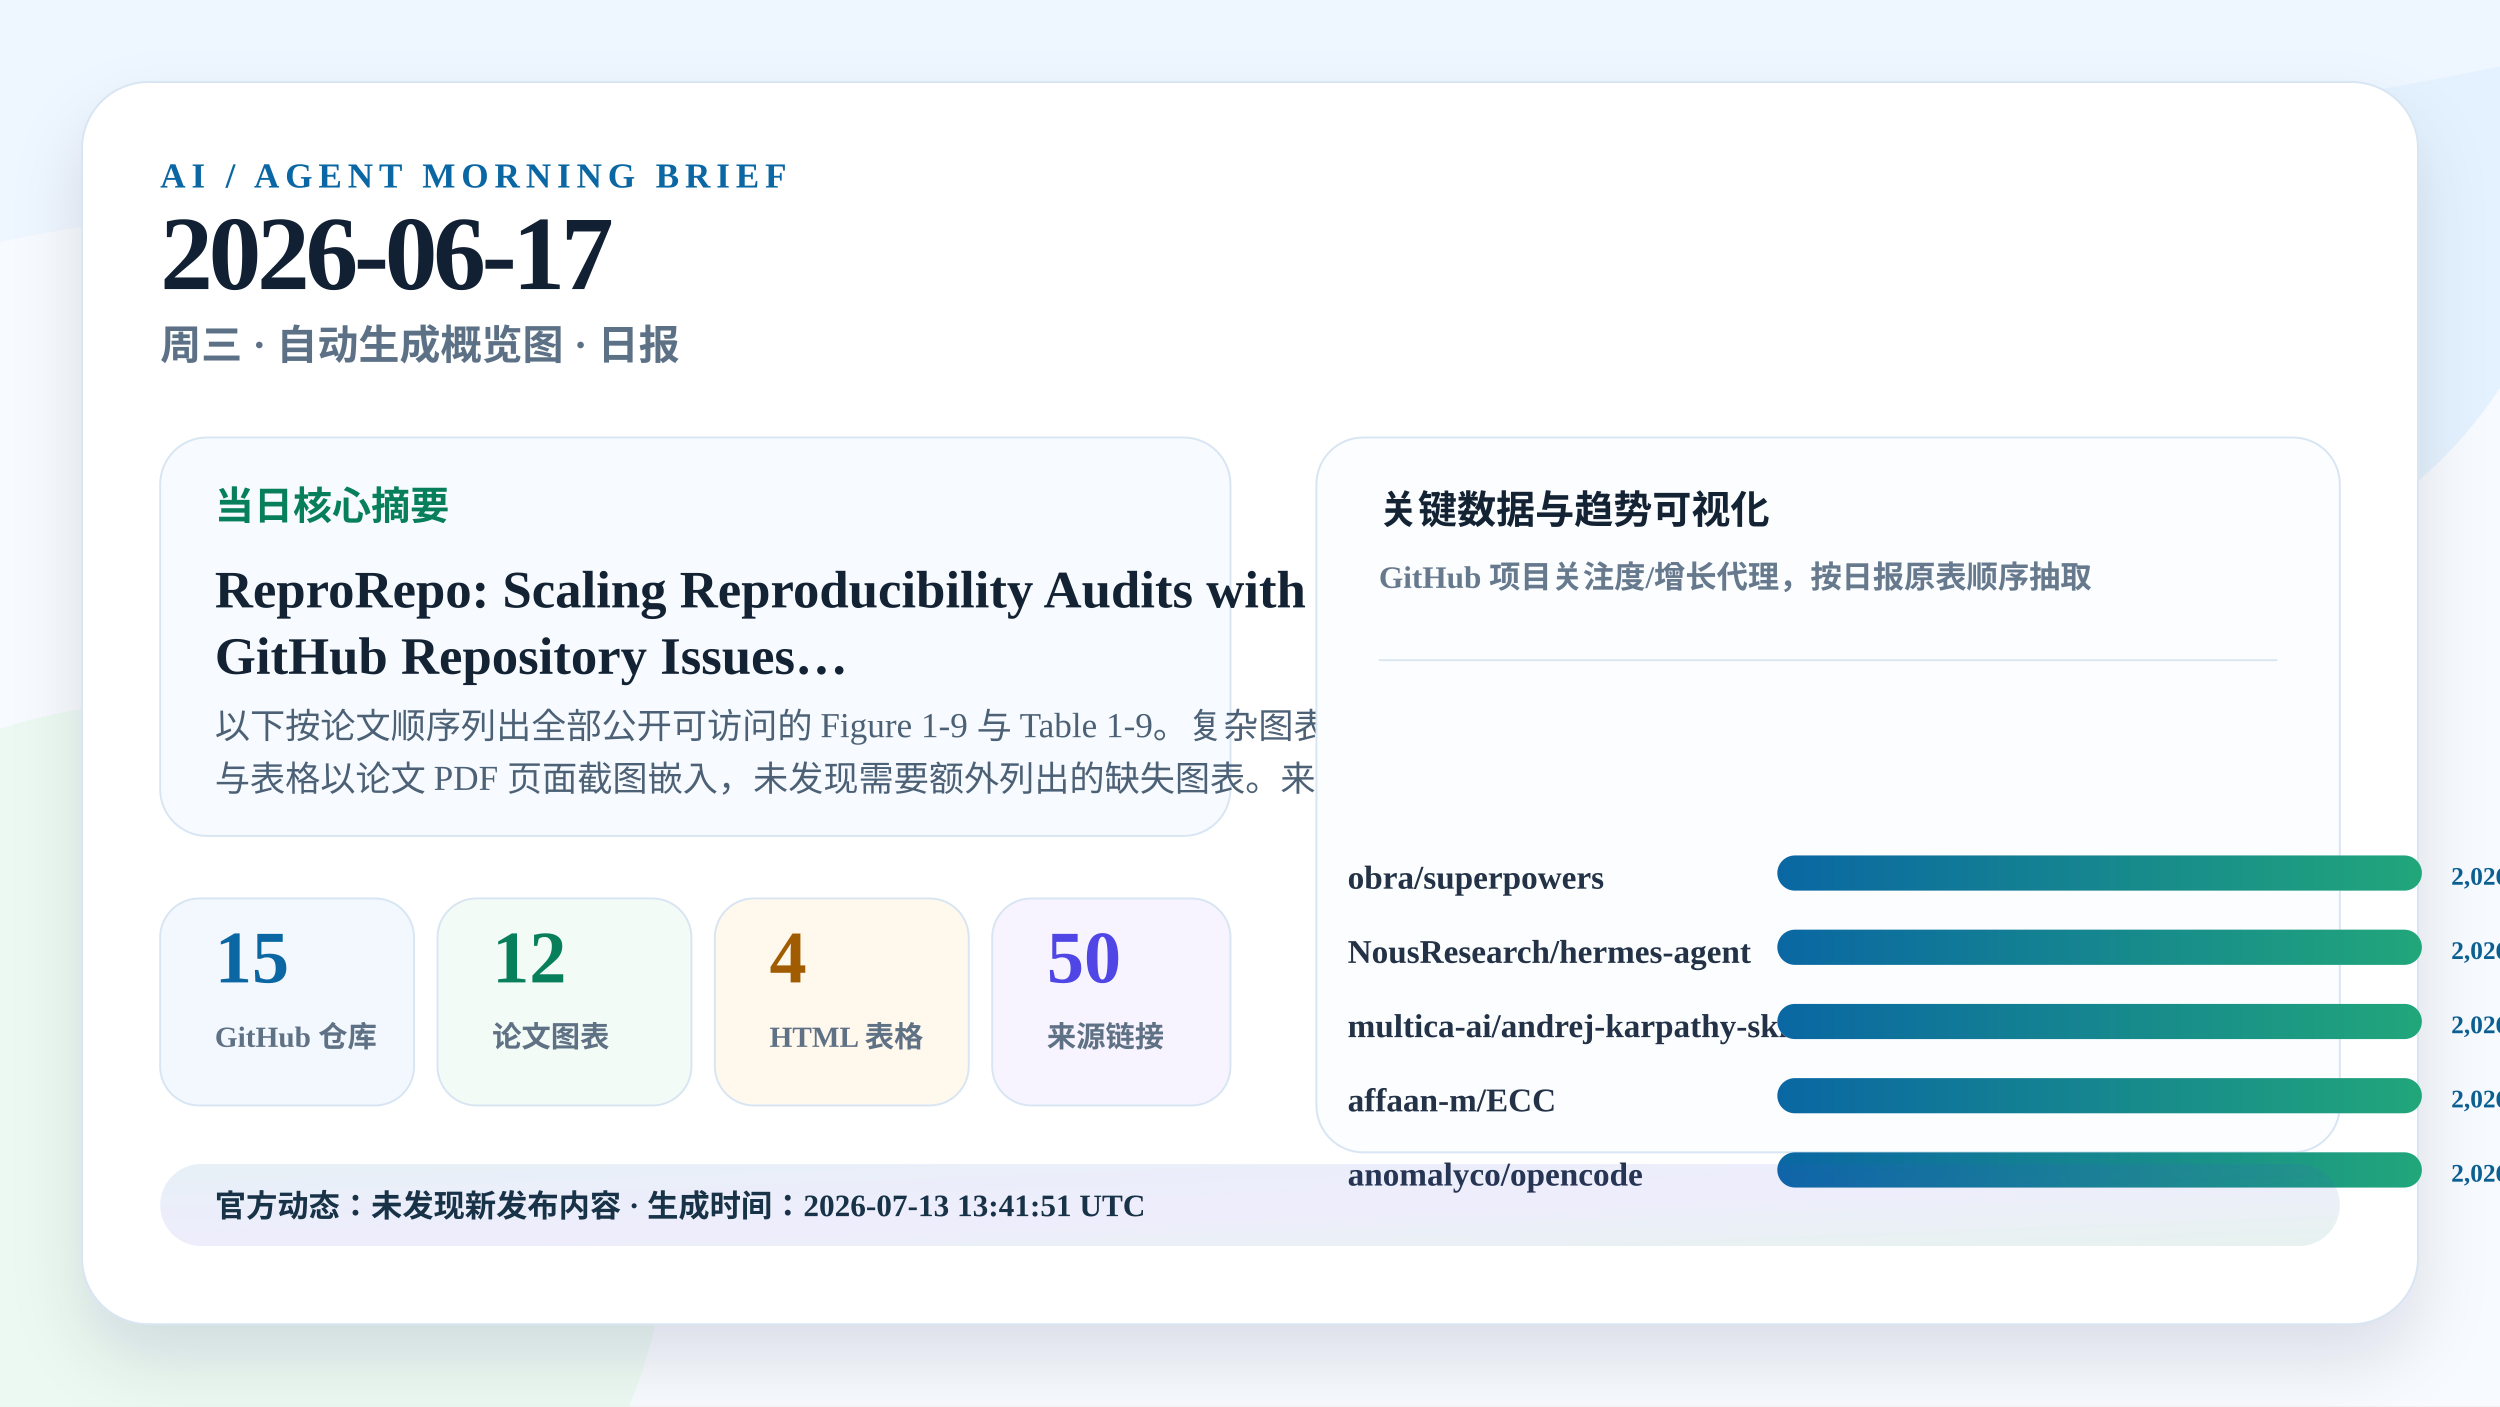
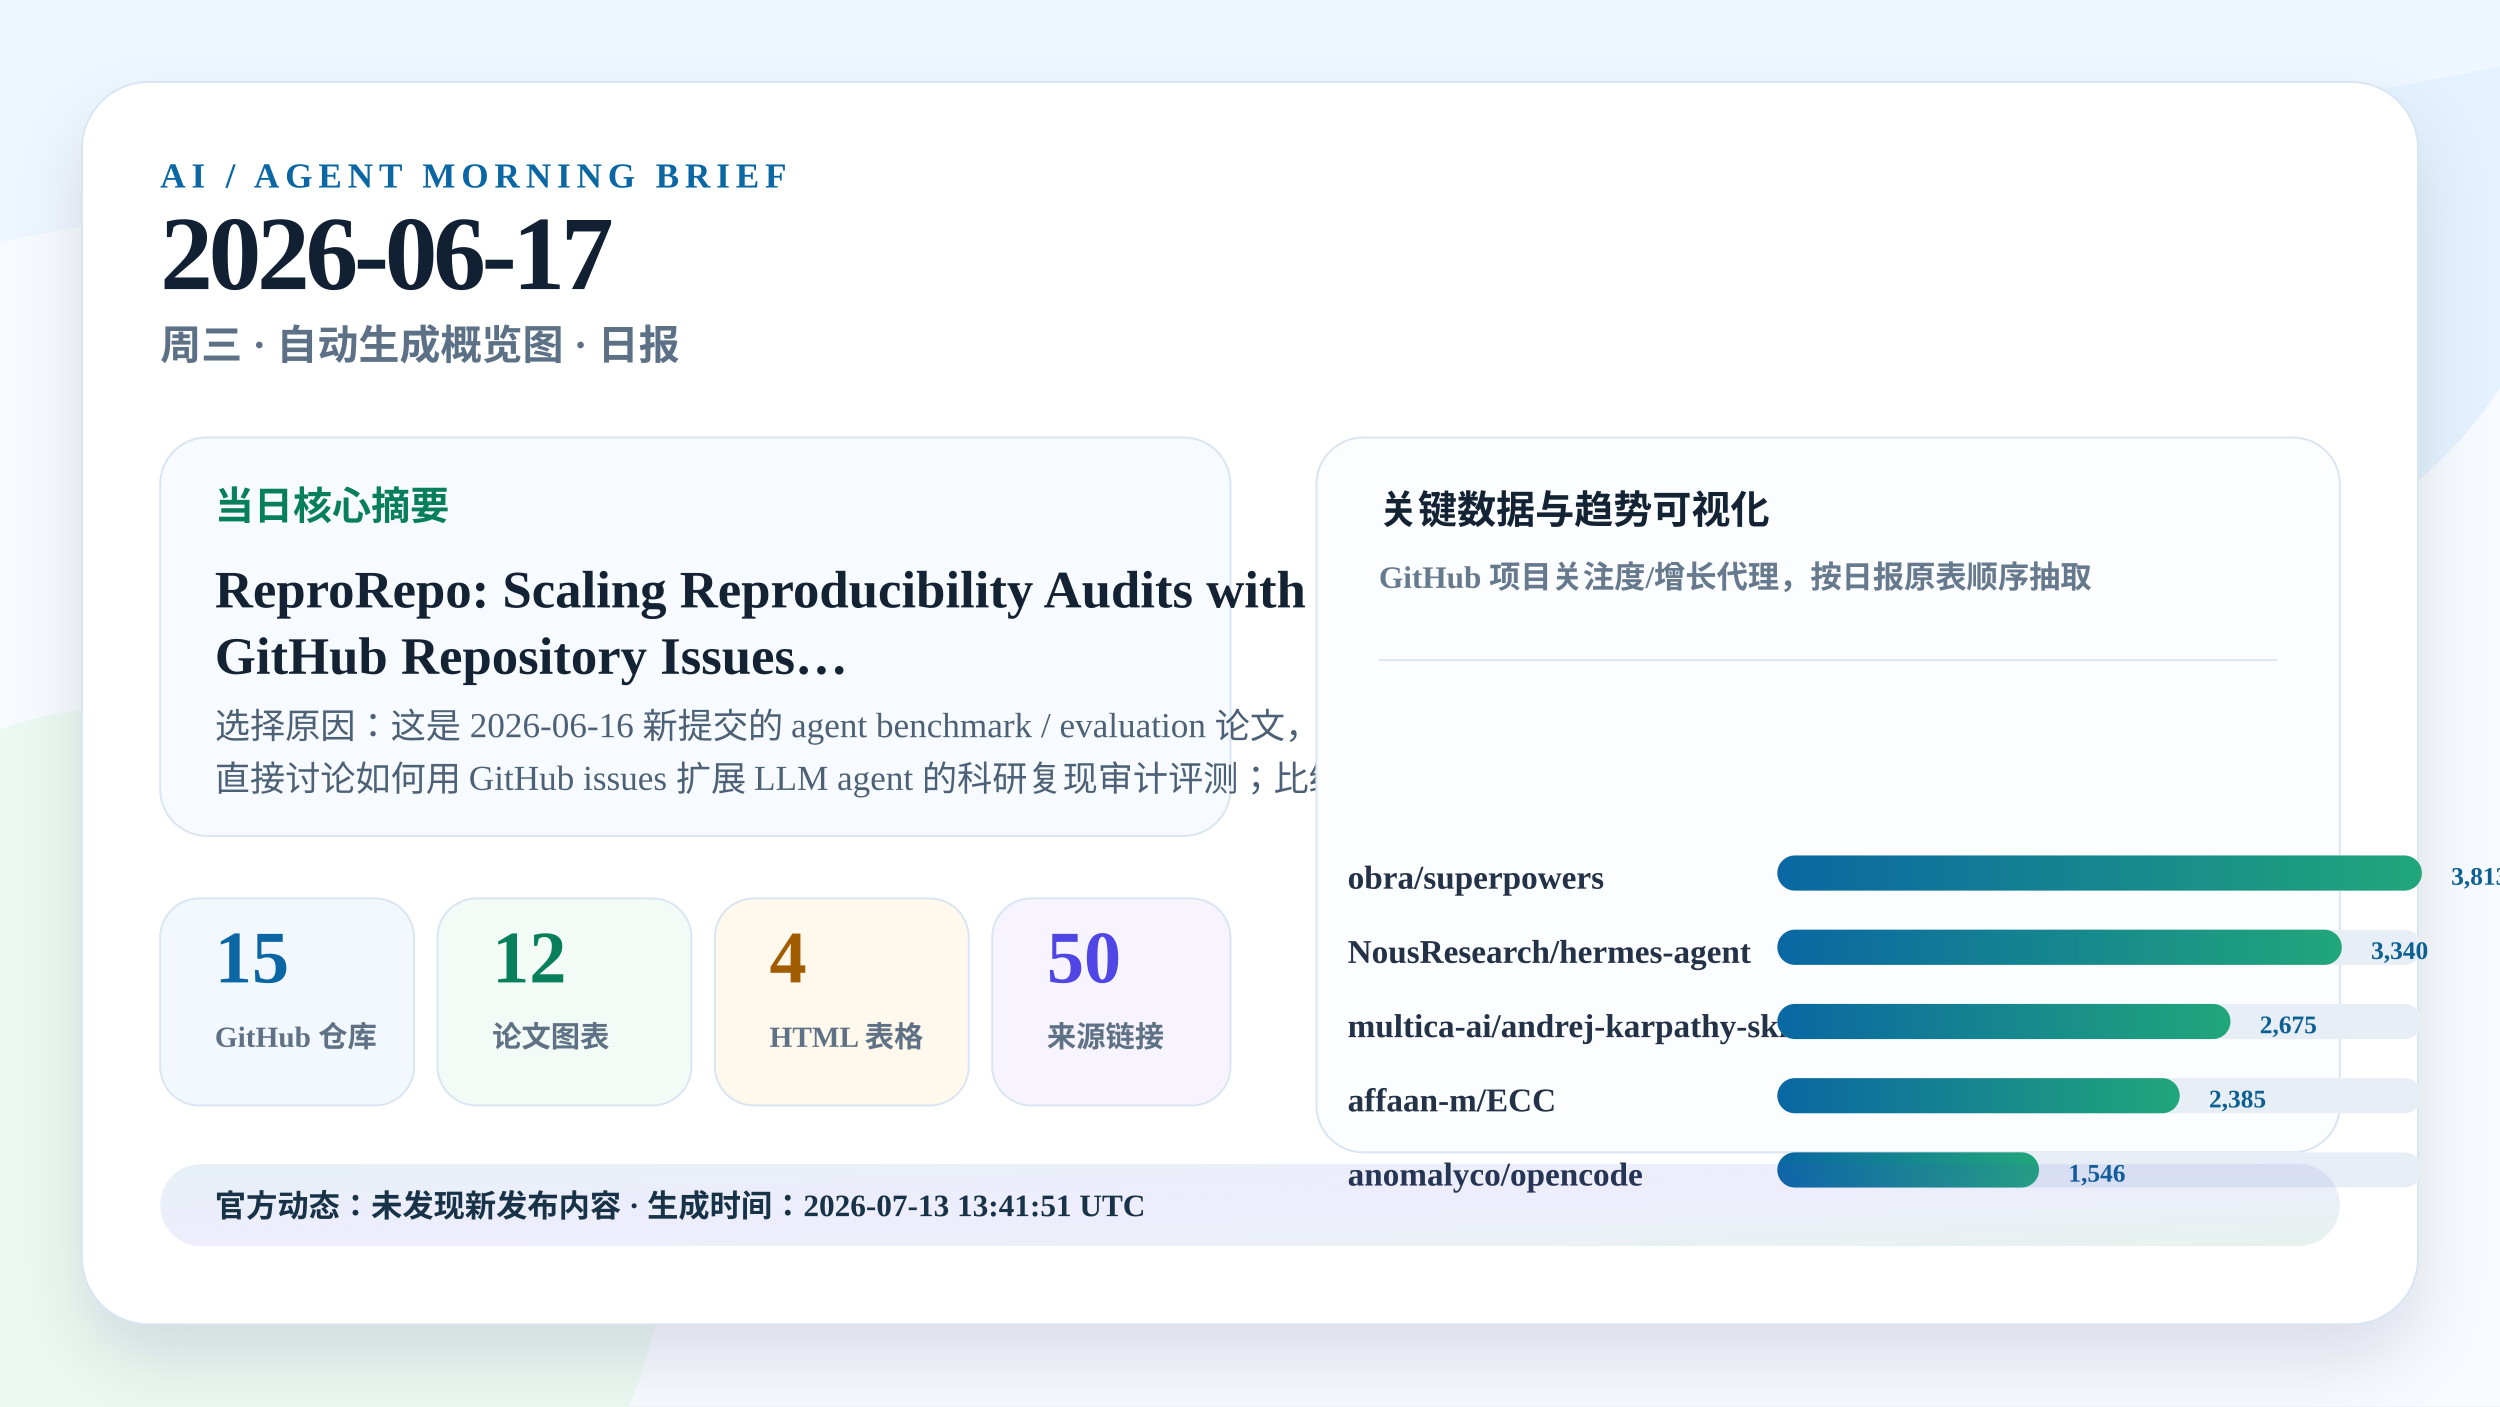
<svg xmlns="http://www.w3.org/2000/svg" width="1280" height="720" viewBox="0 0 1280 720" role="img" aria-label="2026-06-17 AI Agent 晨间简报概览">
  <defs>
    <linearGradient id="accent" x1="0" y1="0" x2="1" y2="1">
      <stop offset="0%" stop-color="#0a67a3" />
      <stop offset="52%" stop-color="#4f46e5" />
      <stop offset="100%" stop-color="#087f5b" />
    </linearGradient>
    <linearGradient id="barGradient" x1="0" y1="0" x2="1" y2="0">
      <stop offset="0%" stop-color="#0a67a3" />
      <stop offset="100%" stop-color="#21a67a" />
    </linearGradient>
    <filter id="shadow" x="-10%" y="-10%" width="120%" height="130%">
      <feDropShadow dx="0" dy="18" stdDeviation="18" flood-color="#102030" flood-opacity="0.12" />
    </filter>
  </defs>
  <rect width="1280" height="720" fill="#f7faff" />
  <circle cx="1088" cy="72" r="230" fill="#dfefff" opacity="0.78" />
  <circle cx="82" cy="620" r="260" fill="#e7f8ef" opacity="0.72" />
  <path d="M0 124 C220 74 360 176 552 124 C790 60 980 96 1280 34 L1280 0 L0 0 Z" fill="#eef6ff" />
  <rect x="42" y="42" width="1196" height="636" rx="34" fill="white" filter="url(#shadow)" />
  <rect x="42" y="42" width="1196" height="636" rx="34" fill="none" stroke="#d8e5f2" />
  <text x="82" y="96" font-size="18" font-weight="800" letter-spacing="3" fill="#0a67a3">AI / AGENT MORNING BRIEF</text>
  <text x="82" y="148" font-size="54" font-weight="850" letter-spacing="-2.2" fill="#122033">2026-06-17</text>
  <text x="82" y="184" font-size="21" font-weight="650" fill="#5d7186">周三 · 自动生成概览图 · 日报</text>
  <rect x="82" y="224" width="548" height="204" rx="24" fill="#f7fbff" stroke="#d8e5f2" />
  <text x="110" y="266" font-size="20" font-weight="800" fill="#087f5b">当日核心摘要</text>
  <text x="110" y="311" font-size="27" font-weight="850" fill="#132334">ReproRepo: Scaling Reproducibility Audits with</text>
  <text x="110" y="345" font-size="27" font-weight="850" fill="#132334">GitHub Repository Issues…</text>
-   <text x="110" y="378" font-size="18" font-weight="500" fill="#4d6176">以下按论文顺序列出全部公开可访问的 Figure 1-9 与 Table 1-9。复杂图表</text>
-   <text x="110" y="405" font-size="18" font-weight="500" fill="#4d6176">与表格以论文 PDF 页面截图嵌入，未发现需要额外列出的缺失图表。来源均为…</text>
+   <text x="110" y="378" font-size="18" font-weight="500" fill="#4d6176">选择原因：这是 2026-06-16 新提交的 agent benchmark / evaluation 论文，</text>
+   <text x="110" y="405" font-size="18" font-weight="500" fill="#4d6176">直接讨论如何用 GitHub issues 扩展 LLM agent 的科研复现审计评测；比继…</text>
  <g>
    <rect x="82" y="460" width="130" height="106" rx="20" fill="#f3f8ff" stroke="#d8e5f2" />
    <text x="110" y="503" font-size="38" font-weight="850" fill="#0a67a3">15</text>
    <text x="110" y="536" font-size="15" font-weight="700" fill="#5f7184">GitHub 仓库</text>
    <rect x="224" y="460" width="130" height="106" rx="20" fill="#f3fbf6" stroke="#d8e5f2" />
    <text x="252" y="503" font-size="38" font-weight="850" fill="#087f5b">12</text>
    <text x="252" y="536" font-size="15" font-weight="700" fill="#5f7184">论文图表</text>
    <rect x="366" y="460" width="130" height="106" rx="20" fill="#fff8ed" stroke="#d8e5f2" />
    <text x="394" y="503" font-size="38" font-weight="850" fill="#a15c00">4</text>
    <text x="394" y="536" font-size="15" font-weight="700" fill="#5f7184">HTML 表格</text>
    <rect x="508" y="460" width="122" height="106" rx="20" fill="#f7f4ff" stroke="#d8e5f2" />
    <text x="536" y="503" font-size="38" font-weight="850" fill="#4f46e5">50</text>
    <text x="536" y="536" font-size="15" font-weight="700" fill="#5f7184">来源链接</text>
  </g>
  <rect x="674" y="224" width="524" height="366" rx="24" fill="#fbfdff" stroke="#d8e5f2" />
  <text x="706" y="268" font-size="20" font-weight="850" fill="#132334">关键数据与趋势可视化</text>
  <text x="706" y="301" font-size="16" font-weight="600" fill="#66798d">GitHub 项目关注度/增长代理，按日报原表顺序抽取</text>
  <path d="M706 338 H1166" stroke="#dbe6f0" />
  <text x="690" y="455" font-size="17" font-weight="650" fill="#233246">obra/superpowers</text>
  <rect x="910" y="438" width="330" height="18" rx="9" fill="#e8eef6" />
  <rect x="910" y="438" width="330" height="18" rx="9" fill="url(#barGradient)" />
-   <text x="1255" y="453" font-size="13" font-weight="700" fill="#0b5f91">2,026</text>
+   <text x="1255" y="453" font-size="13" font-weight="700" fill="#0b5f91">3,813</text>
  <text x="690" y="493" font-size="17" font-weight="650" fill="#233246">NousResearch/hermes-agent</text>
  <rect x="910" y="476" width="330" height="18" rx="9" fill="#e8eef6" />
-   <rect x="910" y="476" width="330" height="18" rx="9" fill="url(#barGradient)" />
-   <text x="1255" y="491" font-size="13" font-weight="700" fill="#0b5f91">2,026</text>
+   <rect x="910" y="476" width="289" height="18" rx="9" fill="url(#barGradient)" />
+   <text x="1214" y="491" font-size="13" font-weight="700" fill="#0b5f91">3,340</text>
  <text x="690" y="531" font-size="17" font-weight="650" fill="#233246">multica-ai/andrej-karpathy-skills</text>
  <rect x="910" y="514" width="330" height="18" rx="9" fill="#e8eef6" />
-   <rect x="910" y="514" width="330" height="18" rx="9" fill="url(#barGradient)" />
-   <text x="1255" y="529" font-size="13" font-weight="700" fill="#0b5f91">2,026</text>
+   <rect x="910" y="514" width="232" height="18" rx="9" fill="url(#barGradient)" />
+   <text x="1157" y="529" font-size="13" font-weight="700" fill="#0b5f91">2,675</text>
  <text x="690" y="569" font-size="17" font-weight="650" fill="#233246">affaan-m/ECC</text>
  <rect x="910" y="552" width="330" height="18" rx="9" fill="#e8eef6" />
-   <rect x="910" y="552" width="330" height="18" rx="9" fill="url(#barGradient)" />
-   <text x="1255" y="567" font-size="13" font-weight="700" fill="#0b5f91">2,026</text>
+   <rect x="910" y="552" width="206" height="18" rx="9" fill="url(#barGradient)" />
+   <text x="1131" y="567" font-size="13" font-weight="700" fill="#0b5f91">2,385</text>
  <text x="690" y="607" font-size="17" font-weight="650" fill="#233246">anomalyco/opencode</text>
  <rect x="910" y="590" width="330" height="18" rx="9" fill="#e8eef6" />
-   <rect x="910" y="590" width="330" height="18" rx="9" fill="url(#barGradient)" />
-   <text x="1255" y="605" font-size="13" font-weight="700" fill="#0b5f91">2,026</text>
+   <rect x="910" y="590" width="134" height="18" rx="9" fill="url(#barGradient)" />
+   <text x="1059" y="605" font-size="13" font-weight="700" fill="#0b5f91">1,546</text>
  <rect x="82" y="596" width="1116" height="42" rx="21" fill="url(#accent)" opacity="0.10" />
  <text x="110" y="623" font-size="16" font-weight="750" fill="#183247">官方动态：未发现新发布内容 · 生成时间：2026-07-13 13:41:51 UTC</text>
</svg>
